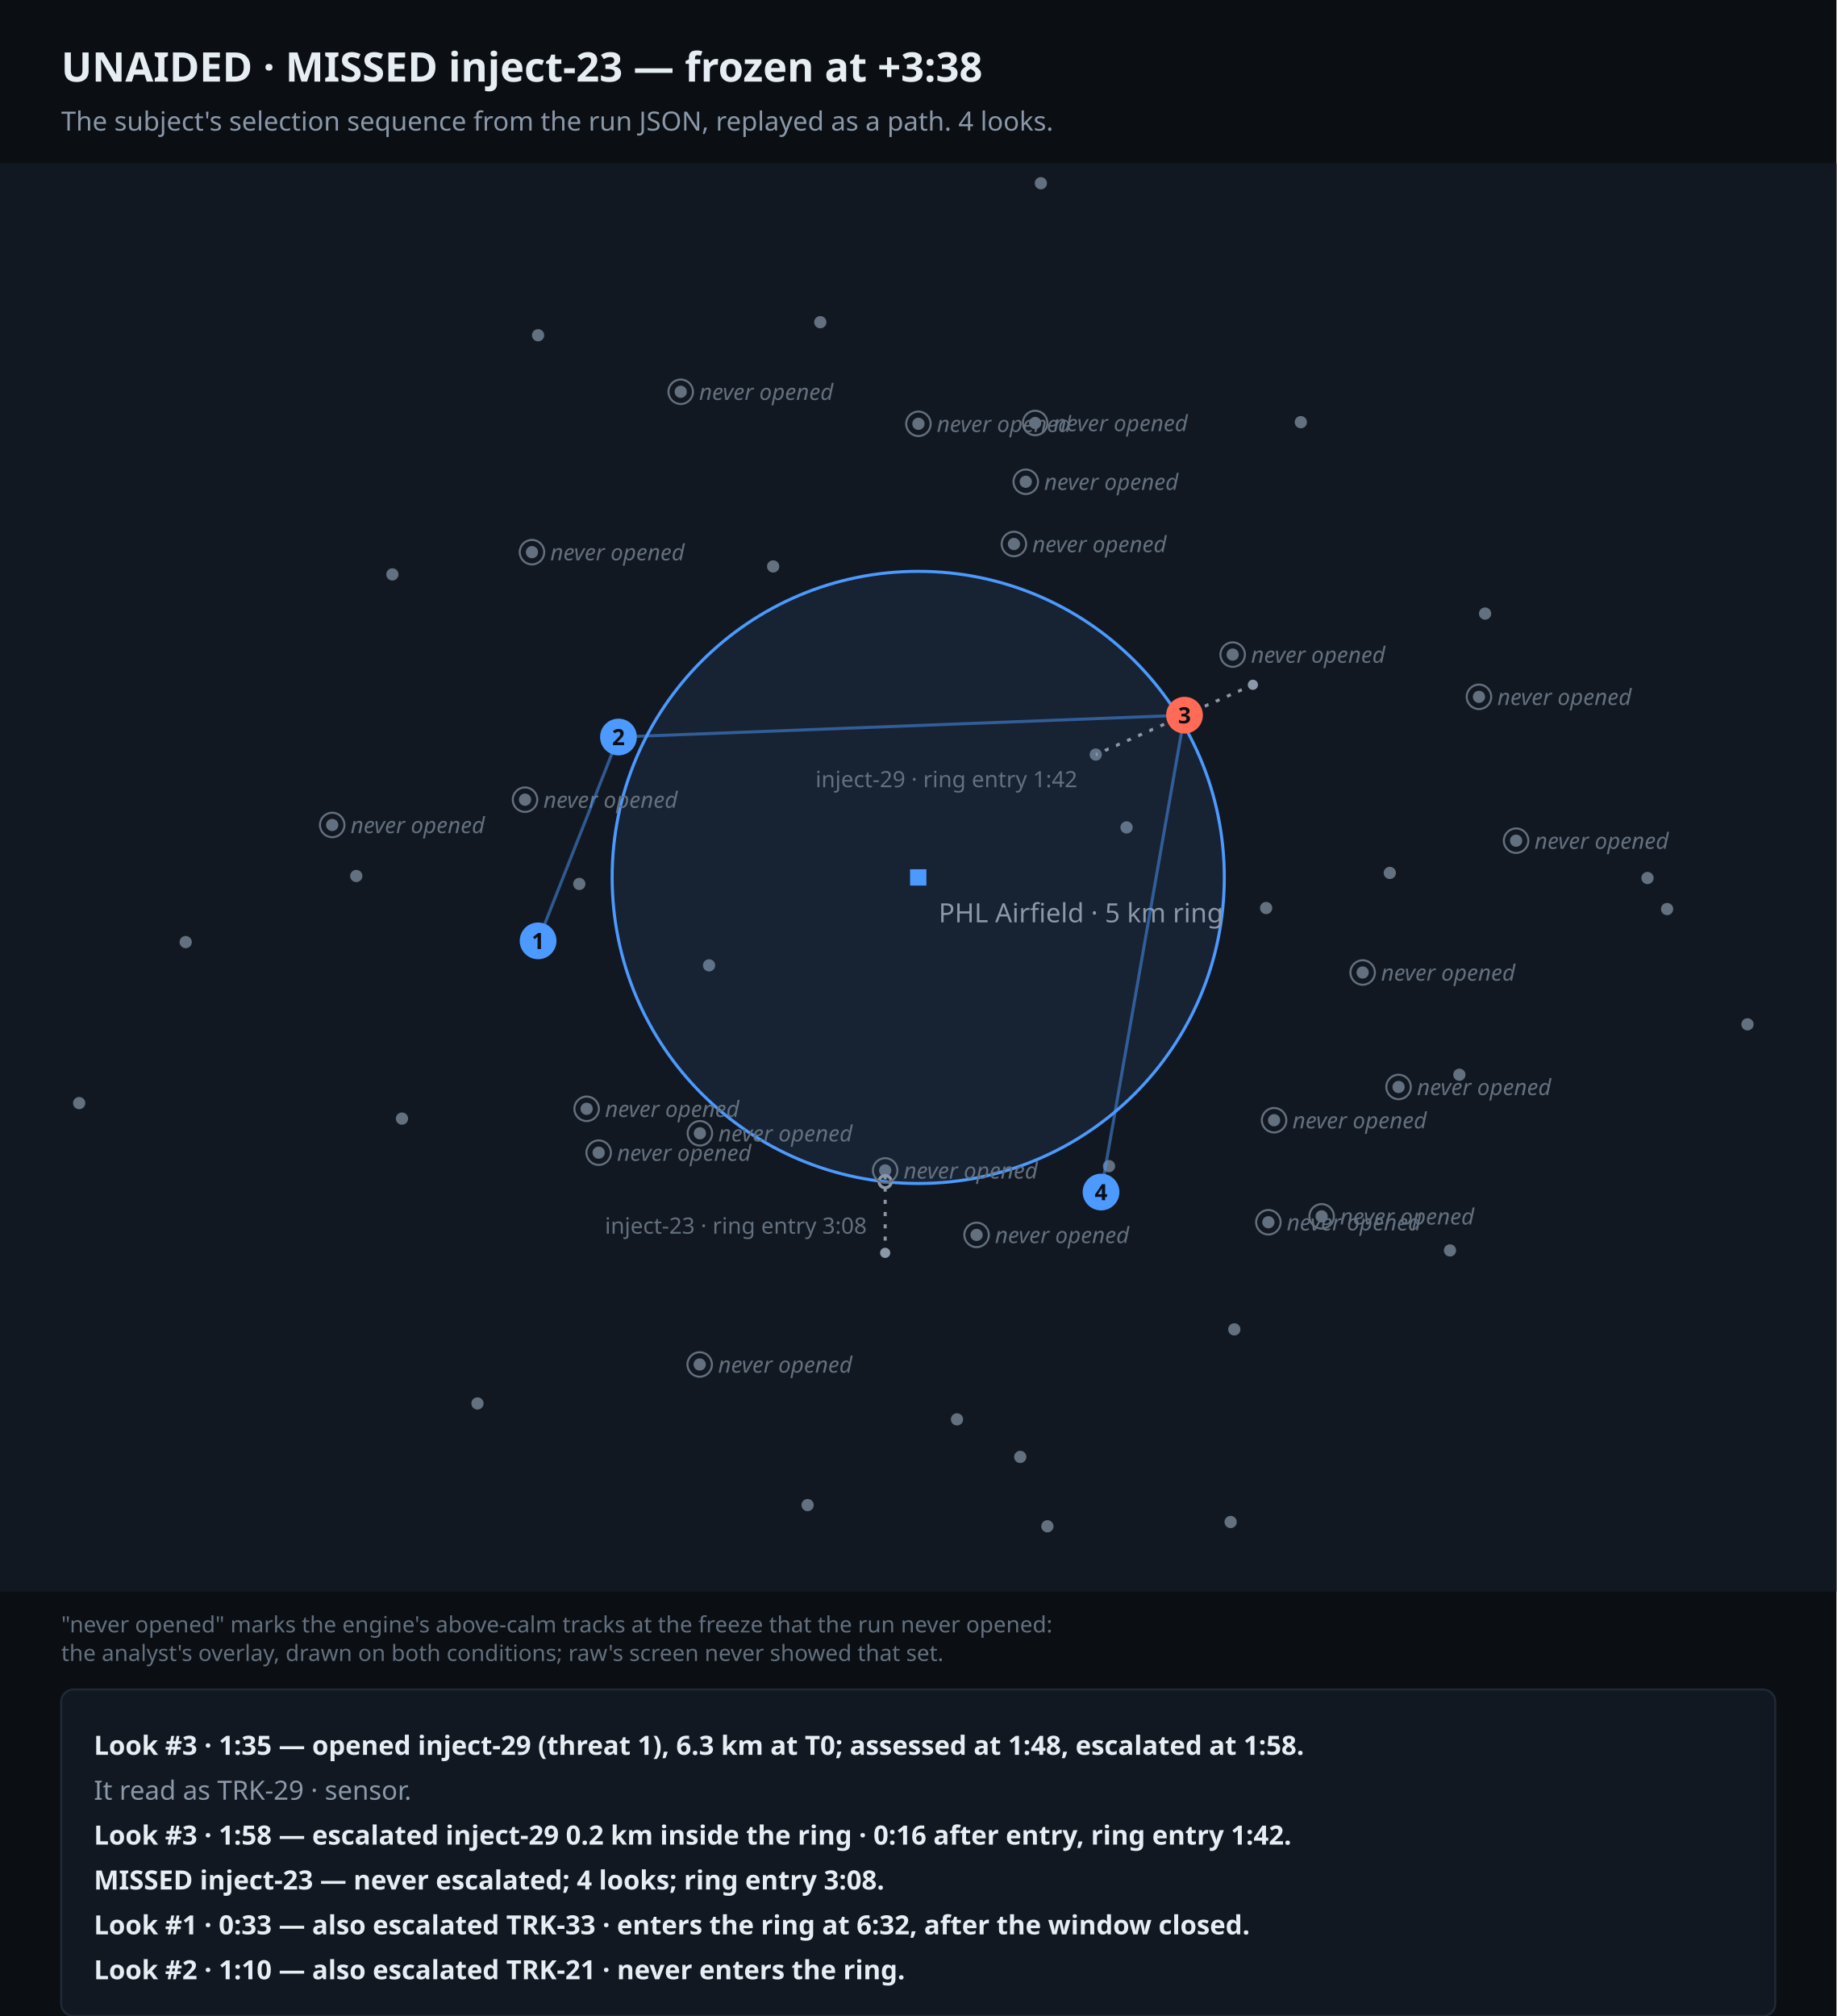
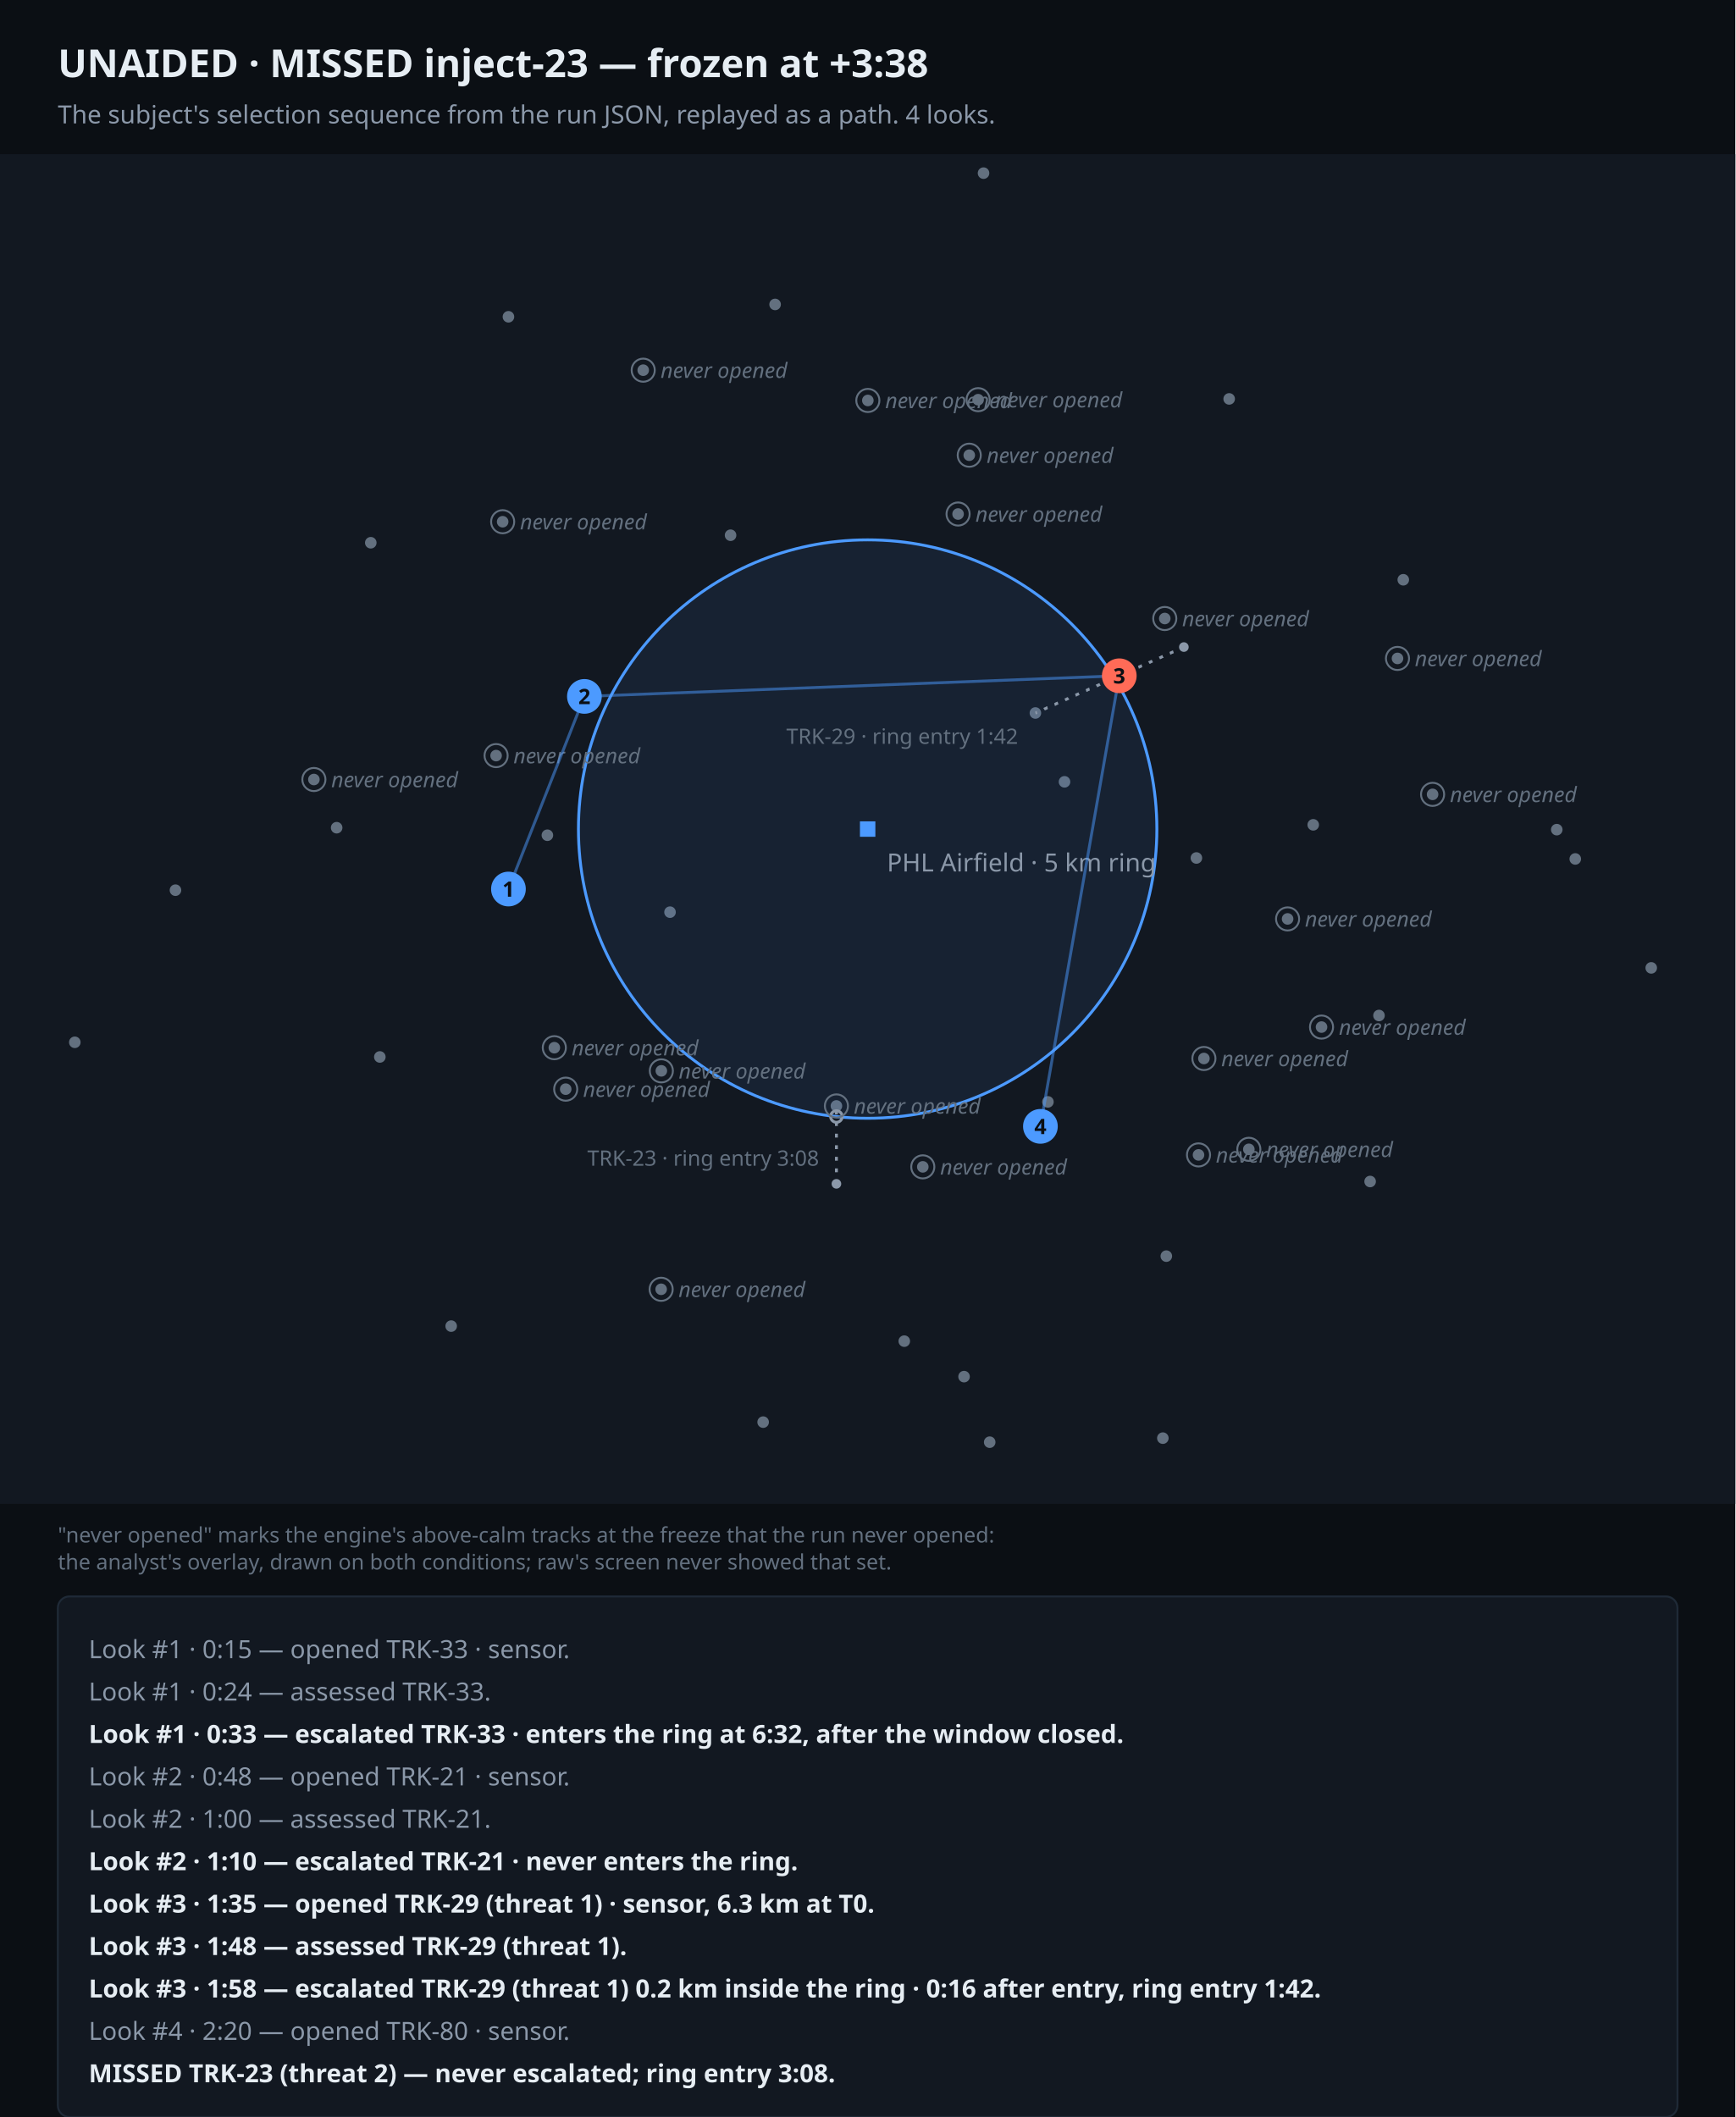
- <svg xmlns="http://www.w3.org/2000/svg" width="900" height="988" viewBox="0 0 900 988" data-subject="S06" data-scenario="03b" data-mode="raw" data-run="1">
-   <rect width="900" height="988" fill="#0b0f14" />
+ <svg xmlns="http://www.w3.org/2000/svg" width="900" height="1098" viewBox="0 0 900 1098" data-subject="S06" data-scenario="03b" data-mode="raw" data-run="1">
+   <rect width="900" height="1098" fill="#0b0f14" />
  <text x="30" y="40" font-family="system-ui, sans-serif" class="title" font-size="20" font-weight="700" fill="#e6edf3">UNAIDED · MISSED inject-23 — frozen at +3:38</text>
  <text x="30" y="64" font-family="system-ui, sans-serif" class="subtitle" font-size="13" fill="#8b98a9">The subject's selection sequence from the run JSON, replayed as a path. 4 looks.</text>
  <defs>
    <clipPath id="panel">
      <rect x="0" y="0" width="900" height="700" />
    </clipPath>
  </defs>
  <g class="map" transform="translate(0 80)" clip-path="url(#panel)">
    <rect width="900" height="700" fill="#121821" />
    <circle class="track" data-id="adsb-a3a178" cx="552.1" cy="325.5" r="3" fill="#63707f" />
    <circle class="track" data-id="adsb-a57cb7" cx="513.3" cy="668" r="3" fill="#63707f" />
    <circle class="track" data-id="adsb-a7c7f2" cx="817" cy="365.5" r="3" fill="#63707f" />
    <circle class="track" data-id="adsb-a895b0" cx="603.1" cy="665.9" r="3" fill="#63707f" />
    <circle class="track" data-id="adsb-a97c9a" cx="347.5" cy="393.1" r="3" fill="#63707f" />
    <circle class="track" data-id="inject-124" cx="378.9" cy="197.6" r="3" fill="#63707f" />
    <circle class="track" data-id="inject-125" cx="620.5" cy="365" r="3" fill="#63707f" />
    <circle class="track" data-id="inject-127" cx="604.9" cy="571.5" r="3" fill="#63707f" />
    <circle class="track" data-id="inject-128" cx="500" cy="634" r="3" fill="#63707f" />
    <circle class="track" data-id="inject-129" cx="395.8" cy="657.6" r="3" fill="#63707f" />
    <circle class="track" data-id="inject-13" cx="496.9" cy="186.6" r="3" fill="#63707f" />
    <circle class="track" data-id="inject-130" cx="234" cy="607.8" r="3" fill="#63707f" />
    <circle class="track" data-id="inject-131" cx="197" cy="468.2" r="3" fill="#63707f" />
    <circle class="track" data-id="inject-132" cx="91" cy="381.7" r="3" fill="#63707f" />
    <circle class="track" data-id="inject-133" cx="192.3" cy="201.5" r="3" fill="#63707f" />
    <circle class="track" data-id="inject-134" cx="263.7" cy="84.3" r="3" fill="#63707f" />
    <circle class="track" data-id="inject-135" cx="402" cy="77.9" r="3" fill="#63707f" />
    <circle class="track" data-id="inject-136" cx="510.1" cy="9.8" r="3" fill="#63707f" />
    <circle class="track" data-id="inject-137" cx="637.5" cy="126.9" r="3" fill="#63707f" />
    <circle class="track" data-id="inject-138" cx="727.8" cy="220.7" r="3" fill="#63707f" />
    <circle class="track" data-id="inject-139" cx="807.4" cy="350.3" r="3" fill="#63707f" />
    <circle class="track" data-id="inject-140" cx="715.2" cy="446.7" r="3" fill="#63707f" />
    <circle class="track" data-id="inject-141" cx="710.6" cy="532.8" r="3" fill="#63707f" />
    <circle class="track" data-id="inject-142" cx="681.1" cy="347.8" r="3" fill="#63707f" />
    <circle class="track" data-id="inject-143" cx="38.8" cy="460.6" r="3" fill="#63707f" />
    <circle class="track" data-id="inject-144" cx="478.6" cy="525.2" r="3" fill="#63707f" />
    <circle class="track" data-id="inject-145" cx="174.6" cy="349.3" r="3" fill="#63707f" />
    <circle class="track" data-id="inject-146" cx="856.4" cy="422" r="3" fill="#63707f" />
    <circle class="track" data-id="inject-147" cx="469" cy="615.6" r="3" fill="#63707f" />
    <circle class="track" data-id="inject-19" cx="685.4" cy="452.7" r="3" fill="#63707f" />
    <circle class="track" data-id="inject-21" cx="303.2" cy="281" r="3" fill="#63707f" />
    <circle class="track" data-id="inject-23" cx="433.8" cy="493.6" r="3" fill="#63707f" />
    <circle class="track" data-id="inject-24" cx="333.6" cy="112" r="3" fill="#63707f" />
    <circle class="track" data-id="inject-26" cx="287.5" cy="463.4" r="3" fill="#63707f" />
    <circle class="track" data-id="inject-27" cx="743" cy="332" r="3" fill="#63707f" />
    <circle class="track" data-id="inject-29" cx="537" cy="289.8" r="3" fill="#63707f" />
    <circle class="track" data-id="inject-33" cx="283.9" cy="353.2" r="3" fill="#63707f" />
    <circle class="track" data-id="inject-37" cx="624.4" cy="469" r="3" fill="#63707f" />
    <circle class="track" data-id="inject-49" cx="647.7" cy="516.1" r="3" fill="#63707f" />
    <circle class="track" data-id="inject-51" cx="450.1" cy="127.7" r="3" fill="#63707f" />
    <circle class="track" data-id="inject-68" cx="724.8" cy="261.5" r="3" fill="#63707f" />
    <circle class="track" data-id="inject-70" cx="342.9" cy="588.7" r="3" fill="#63707f" />
    <circle class="track" data-id="inject-73" cx="293.4" cy="484.9" r="3" fill="#63707f" />
    <circle class="track" data-id="inject-79" cx="502.7" cy="156.1" r="3" fill="#63707f" />
    <circle class="track" data-id="inject-80" cx="543.5" cy="491.5" r="3" fill="#63707f" />
    <circle class="track" data-id="inject-82" cx="257.3" cy="311.9" r="3" fill="#63707f" />
    <circle class="track" data-id="inject-83" cx="507.3" cy="127.3" r="3" fill="#63707f" />
    <circle class="track" data-id="inject-87" cx="162.8" cy="324.3" r="3" fill="#63707f" />
    <circle class="track" data-id="inject-89" cx="260.7" cy="190.6" r="3" fill="#63707f" />
    <circle class="track" data-id="inject-95" cx="343" cy="475.4" r="3" fill="#63707f" />
    <circle class="track" data-id="inject-96" cx="667.8" cy="396.6" r="3" fill="#63707f" />
    <circle class="track" data-id="inject-98" cx="621.6" cy="519" r="3" fill="#63707f" />
    <circle class="track" data-id="inject-99" cx="604.1" cy="240.8" r="3" fill="#63707f" />
    <circle class="ring" cx="450" cy="350" r="150" fill="#4c9aff" fill-opacity="0.08" stroke="#4c9aff" stroke-width="1.5" />
    <rect x="446" y="346" width="8" height="8" fill="#4c9aff" />
    <text x="460" y="372" font-family="system-ui, sans-serif" font-size="13" fill="#8b98a9">PHL Airfield · 5 km ring</text>
    <polyline points="614,255.6 613.7,255.8 613.3,255.9 613,256.1 612.6,256.3 612.2,256.4 611.9,256.6 611.6,256.7 611.2,256.9 610.8,257 610.5,257.2 610.1,257.4 609.8,257.5 609.4,257.7 609.1,257.8 608.7,258 608.4,258.1 608,258.3 607.7,258.4 607.3,258.6 606.9,258.8 606.6,258.9 606.2,259.1 605.9,259.2 605.5,259.4 605.2,259.5 604.8,259.7 604.5,259.9 604.1,260 603.8,260.2 603.4,260.3 603.1,260.5 602.7,260.6 602.3,260.8 602,261 601.7,261.1 601.3,261.3 600.9,261.4 600.6,261.6 600.2,261.7 599.9,261.9 599.5,262.1 599.2,262.2 598.8,262.4 598.5,262.5 598.1,262.7 597.8,262.8 597.4,263 597.1,263.1 596.7,263.3 596.4,263.5 596,263.6 595.7,263.8 595.3,263.9 594.9,264.1 594.6,264.2 594.2,264.4 593.9,264.6 593.5,264.7 593.2,264.9 592.8,265 592.5,265.2 592.1,265.3 591.8,265.5 591.4,265.7 591,265.8 590.7,266 590.4,266.1 590,266.3 589.6,266.4 589.3,266.6 588.9,266.7 588.6,266.9 588.2,267.1 587.9,267.2 587.5,267.4 587.2,267.5 586.8,267.7 586.5,267.8 586.1,268 585.8,268.2 585.4,268.3 585,268.5 584.7,268.6 584.4,268.8 584,268.9 583.6,269.1 583.3,269.3 582.9,269.4 582.6,269.6 582.2,269.7 581.9,269.9 581.5,270 581.2,270.2 580.8,270.4 580.5,270.5 580.1,270.7 579.8,270.9 579.4,271 579.1,271.2 578.7,271.3 578.3,271.5 578,271.6 577.6,271.8 577.3,271.9 576.9,272.1 576.6,272.3 576.2,272.4 575.9,272.6 575.5,272.7 575.2,272.9 574.8,273 574.5,273.2 574.1,273.4 573.7,273.5 573.4,273.7 573.1,273.8 572.7,274 572.3,274.1 572,274.3 571.6,274.5 571.3,274.6 570.9,274.8 570.6,274.9 570.2,275.1 569.9,275.2 569.5,275.4 569.2,275.6 568.8,275.7 568.5,275.9 568.1,276 567.7,276.2 567.4,276.3 567.1,276.5 566.7,276.6 566.3,276.8 566,277 565.6,277.1 565.3,277.3 564.9,277.4 564.6,277.6 564.2,277.7 563.9,277.9 563.5,278.1 563.2,278.2 562.8,278.4 562.5,278.5 562.1,278.7 561.7,278.8 561.4,279 561,279.2 560.7,279.3 560.3,279.5 560,279.6 559.6,279.8 559.3,279.9 558.9,280.1 558.6,280.2 558.2,280.4 557.9,280.6 557.5,280.7 557.2,280.9 556.8,281 556.4,281.2 556.1,281.3 555.8,281.5 555.4,281.7 555,281.8 554.7,282 554.3,282.1 554,282.3 553.6,282.4 553.3,282.6 552.9,282.8 552.6,282.9 552.2,283.1 551.9,283.2 551.5,283.4 551.2,283.5 550.8,283.7 550.4,283.9 550.1,284 549.8,284.2 549.4,284.3 549,284.5 548.7,284.6 548.3,284.8 548,284.9 547.6,285.1 547.3,285.3 546.9,285.4 546.6,285.6 546.2,285.7 545.9,285.9 545.5,286 545.2,286.2 544.8,286.4 544.4,286.5 544.1,286.7 543.7,286.8 543.4,287 543,287.1 542.7,287.3 542.3,287.5 542,287.6 541.6,287.8 541.3,288 540.9,288.1 540.6,288.3 540.2,288.4 539.9,288.6 539.5,288.7 539.1,288.9 538.8,289.1 538.5,289.2 538.1,289.4 537.7,289.5 537.4,289.7 537,289.8" fill="none" class="trail" data-id="inject-29" stroke="#8b98a9" stroke-width="1.5" stroke-dasharray="2 4" />
    <circle class="trail-first" data-id="inject-29" cx="614" cy="255.6" r="2.5" fill="#8b98a9" />
    <circle class="entry" data-id="inject-29" cx="578" cy="271.6" r="3" fill="none" stroke="#8b98a9" stroke-width="1.5" />
    <polyline points="433.8,534 433.8,533.8 433.8,533.6 433.8,533.4 433.8,533.3 433.8,533.1 433.8,532.9 433.8,532.7 433.8,532.5 433.8,532.3 433.8,532.1 433.8,532 433.8,531.8 433.8,531.6 433.8,531.4 433.8,531.2 433.8,531 433.8,530.9 433.8,530.7 433.8,530.5 433.8,530.3 433.8,530.1 433.8,529.9 433.8,529.7 433.8,529.6 433.8,529.4 433.8,529.2 433.8,529 433.8,528.8 433.8,528.6 433.8,528.4 433.8,528.3 433.8,528.1 433.8,527.9 433.8,527.7 433.8,527.5 433.8,527.3 433.8,527.2 433.8,527 433.8,526.8 433.8,526.6 433.8,526.4 433.8,526.2 433.8,526 433.8,525.9 433.8,525.7 433.8,525.5 433.8,525.3 433.8,525.1 433.8,524.9 433.8,524.7 433.8,524.6 433.8,524.4 433.8,524.2 433.8,524 433.8,523.8 433.8,523.6 433.8,523.4 433.8,523.3 433.8,523.1 433.8,522.9 433.8,522.7 433.8,522.5 433.8,522.3 433.8,522.2 433.8,522 433.8,521.8 433.8,521.6 433.8,521.4 433.8,521.2 433.8,521 433.8,520.9 433.8,520.7 433.8,520.5 433.8,520.3 433.8,520.1 433.8,519.9 433.8,519.7 433.8,519.6 433.8,519.4 433.8,519.2 433.8,519 433.8,518.8 433.8,518.6 433.8,518.4 433.8,518.2 433.8,518 433.8,517.9 433.8,517.7 433.8,517.5 433.8,517.3 433.8,517.1 433.8,516.9 433.8,516.8 433.8,516.6 433.8,516.4 433.8,516.2 433.8,516 433.8,515.8 433.8,515.6 433.8,515.5 433.8,515.3 433.8,515.1 433.8,514.9 433.8,514.7 433.8,514.5 433.8,514.3 433.8,514.2 433.8,514 433.8,513.8 433.8,513.6 433.8,513.4 433.8,513.2 433.8,513.1 433.8,512.9 433.8,512.7 433.8,512.5 433.8,512.3 433.8,512.1 433.8,511.9 433.8,511.8 433.8,511.6 433.8,511.4 433.8,511.2 433.8,511 433.8,510.8 433.8,510.6 433.8,510.5 433.8,510.3 433.8,510.1 433.8,509.9 433.8,509.7 433.8,509.5 433.8,509.4 433.8,509.2 433.8,509 433.8,508.8 433.8,508.6 433.8,508.4 433.8,508.2 433.8,508.1 433.8,507.9 433.8,507.7 433.8,507.5 433.8,507.3 433.8,507.1 433.8,506.9 433.8,506.8 433.8,506.6 433.8,506.4 433.8,506.2 433.8,506 433.8,505.8 433.8,505.7 433.8,505.5 433.8,505.3 433.8,505.1 433.8,504.9 433.8,504.7 433.8,504.5 433.8,504.4 433.8,504.2 433.8,504 433.8,503.8 433.8,503.6 433.8,503.4 433.8,503.2 433.8,503.1 433.8,502.9 433.8,502.7 433.8,502.5 433.8,502.3 433.8,502.1 433.8,501.9 433.8,501.8 433.8,501.6 433.8,501.4 433.8,501.2 433.8,501 433.8,500.8 433.8,500.6 433.8,500.4 433.8,500.3 433.8,500.1 433.8,499.9 433.8,499.7 433.8,499.5 433.8,499.3 433.8,499.1 433.8,499 433.8,498.8 433.8,498.6 433.8,498.4 433.8,498.2 433.8,498 433.8,497.8 433.8,497.7 433.8,497.5 433.8,497.3 433.8,497.1 433.8,496.9 433.8,496.7 433.8,496.5 433.8,496.4 433.8,496.2 433.8,496 433.8,495.8 433.8,495.6 433.8,495.4 433.8,495.3 433.8,495.1 433.8,494.9 433.8,494.7 433.8,494.5 433.8,494.3 433.8,494.1 433.8,494 433.8,493.8 433.8,493.6" fill="none" class="trail" data-id="inject-23" stroke="#8b98a9" stroke-width="1.5" stroke-dasharray="2 4" />
    <circle class="trail-first" data-id="inject-23" cx="433.8" cy="534" r="2.5" fill="#8b98a9" />
    <circle class="entry" data-id="inject-23" cx="433.8" cy="499.1" r="3" fill="none" stroke="#8b98a9" stroke-width="1.5" />
    <circle class="never-opened" data-id="inject-23" cx="433.8" cy="493.6" r="6" fill="none" stroke="#63707f" stroke-width="1" />
    <text x="442.8" y="497.6" font-family="system-ui, sans-serif" font-size="11" font-style="italic" fill="#63707f">never opened</text>
    <circle class="never-opened" data-id="inject-95" cx="343" cy="475.4" r="6" fill="none" stroke="#63707f" stroke-width="1" />
    <text x="352" y="479.4" font-family="system-ui, sans-serif" font-size="11" font-style="italic" fill="#63707f">never opened</text>
    <circle class="never-opened" data-id="inject-13" cx="496.9" cy="186.6" r="6" fill="none" stroke="#63707f" stroke-width="1" />
    <text x="505.9" y="190.6" font-family="system-ui, sans-serif" font-size="11" font-style="italic" fill="#63707f">never opened</text>
    <circle class="never-opened" data-id="inject-96" cx="667.8" cy="396.6" r="6" fill="none" stroke="#63707f" stroke-width="1" />
    <text x="676.8" y="400.6" font-family="system-ui, sans-serif" font-size="11" font-style="italic" fill="#63707f">never opened</text>
    <circle class="never-opened" data-id="inject-73" cx="293.4" cy="484.9" r="6" fill="none" stroke="#63707f" stroke-width="1" />
    <text x="302.4" y="488.9" font-family="system-ui, sans-serif" font-size="11" font-style="italic" fill="#63707f">never opened</text>
    <circle class="never-opened" data-id="inject-89" cx="260.7" cy="190.6" r="6" fill="none" stroke="#63707f" stroke-width="1" />
    <text x="269.7" y="194.6" font-family="system-ui, sans-serif" font-size="11" font-style="italic" fill="#63707f">never opened</text>
    <circle class="never-opened" data-id="inject-26" cx="287.5" cy="463.4" r="6" fill="none" stroke="#63707f" stroke-width="1" />
    <text x="296.5" y="467.4" font-family="system-ui, sans-serif" font-size="11" font-style="italic" fill="#63707f">never opened</text>
    <circle class="never-opened" data-id="inject-51" cx="450.1" cy="127.7" r="6" fill="none" stroke="#63707f" stroke-width="1" />
    <text x="459.1" y="131.7" font-family="system-ui, sans-serif" font-size="11" font-style="italic" fill="#63707f">never opened</text>
    <circle class="never-opened" data-id="inject-83" cx="507.3" cy="127.3" r="6" fill="none" stroke="#63707f" stroke-width="1" />
    <text x="516.3" y="131.3" font-family="system-ui, sans-serif" font-size="11" font-style="italic" fill="#63707f">never opened</text>
    <circle class="never-opened" data-id="inject-49" cx="647.7" cy="516.1" r="6" fill="none" stroke="#63707f" stroke-width="1" />
    <text x="656.7" y="520.1" font-family="system-ui, sans-serif" font-size="11" font-style="italic" fill="#63707f">never opened</text>
    <circle class="never-opened" data-id="inject-70" cx="342.9" cy="588.7" r="6" fill="none" stroke="#63707f" stroke-width="1" />
    <text x="351.9" y="592.7" font-family="system-ui, sans-serif" font-size="11" font-style="italic" fill="#63707f">never opened</text>
    <circle class="never-opened" data-id="inject-87" cx="162.8" cy="324.3" r="6" fill="none" stroke="#63707f" stroke-width="1" />
    <text x="171.8" y="328.3" font-family="system-ui, sans-serif" font-size="11" font-style="italic" fill="#63707f">never opened</text>
    <circle class="never-opened" data-id="inject-27" cx="743" cy="332" r="6" fill="none" stroke="#63707f" stroke-width="1" />
    <text x="752" y="336" font-family="system-ui, sans-serif" font-size="11" font-style="italic" fill="#63707f">never opened</text>
    <circle class="never-opened" data-id="inject-19" cx="685.4" cy="452.7" r="6" fill="none" stroke="#63707f" stroke-width="1" />
    <text x="694.4" y="456.7" font-family="system-ui, sans-serif" font-size="11" font-style="italic" fill="#63707f">never opened</text>
    <circle class="never-opened" data-id="inject-99" cx="604.1" cy="240.8" r="6" fill="none" stroke="#63707f" stroke-width="1" />
    <text x="613.1" y="244.8" font-family="system-ui, sans-serif" font-size="11" font-style="italic" fill="#63707f">never opened</text>
    <circle class="never-opened" data-id="inject-144" cx="478.6" cy="525.2" r="6" fill="none" stroke="#63707f" stroke-width="1" />
    <text x="487.6" y="529.2" font-family="system-ui, sans-serif" font-size="11" font-style="italic" fill="#63707f">never opened</text>
    <circle class="never-opened" data-id="inject-82" cx="257.3" cy="311.9" r="6" fill="none" stroke="#63707f" stroke-width="1" />
    <text x="266.3" y="315.9" font-family="system-ui, sans-serif" font-size="11" font-style="italic" fill="#63707f">never opened</text>
    <circle class="never-opened" data-id="inject-79" cx="502.7" cy="156.1" r="6" fill="none" stroke="#63707f" stroke-width="1" />
    <text x="511.7" y="160.1" font-family="system-ui, sans-serif" font-size="11" font-style="italic" fill="#63707f">never opened</text>
    <circle class="never-opened" data-id="inject-37" cx="624.4" cy="469" r="6" fill="none" stroke="#63707f" stroke-width="1" />
    <text x="633.4" y="473" font-family="system-ui, sans-serif" font-size="11" font-style="italic" fill="#63707f">never opened</text>
    <circle class="never-opened" data-id="inject-98" cx="621.6" cy="519" r="6" fill="none" stroke="#63707f" stroke-width="1" />
    <text x="630.6" y="523" font-family="system-ui, sans-serif" font-size="11" font-style="italic" fill="#63707f">never opened</text>
    <circle class="never-opened" data-id="inject-24" cx="333.6" cy="112" r="6" fill="none" stroke="#63707f" stroke-width="1" />
    <text x="342.6" y="116" font-family="system-ui, sans-serif" font-size="11" font-style="italic" fill="#63707f">never opened</text>
    <circle class="never-opened" data-id="inject-68" cx="724.8" cy="261.5" r="6" fill="none" stroke="#63707f" stroke-width="1" />
    <text x="733.8" y="265.5" font-family="system-ui, sans-serif" font-size="11" font-style="italic" fill="#63707f">never opened</text>
    <polyline points="263.7,381.1 303.1,281.2 580.5,270.5 539.6,504.2" fill="none" class="path" stroke="#4c9aff" stroke-opacity="0.5" stroke-width="1.5" />
    <circle class="hop" data-k="1" data-id="inject-33" data-t="15" cx="263.7" cy="381.1" r="9" fill="#4c9aff" />
    <text x="263.7" y="385.1" font-family="system-ui, sans-serif" font-size="11" font-weight="700" text-anchor="middle" fill="#0b0f14">1</text>
    <circle class="hop" data-k="2" data-id="inject-21" data-t="48" cx="303.1" cy="281.2" r="9" fill="#4c9aff" />
    <text x="303.1" y="285.2" font-family="system-ui, sans-serif" font-size="11" font-weight="700" text-anchor="middle" fill="#0b0f14">2</text>
    <circle class="hop" data-k="3" data-id="inject-29" data-t="95" cx="580.5" cy="270.5" r="9" fill="#ff6b57" />
    <text x="580.5" y="274.5" font-family="system-ui, sans-serif" font-size="11" font-weight="700" text-anchor="middle" fill="#0b0f14">3</text>
    <circle class="hop" data-k="4" data-id="inject-80" data-t="140" cx="539.6" cy="504.2" r="9" fill="#4c9aff" />
    <text x="539.6" y="508.2" font-family="system-ui, sans-serif" font-size="11" font-weight="700" text-anchor="middle" fill="#0b0f14">4</text>
-     <text x="528" y="305.8" font-family="system-ui, sans-serif" class="threat-label" data-id="inject-29" font-size="11" text-anchor="end" fill="#63707f">inject-29 · ring entry 1:42</text>
-     <text x="424.8" y="524.6" font-family="system-ui, sans-serif" class="threat-label" data-id="inject-23" font-size="11" text-anchor="end" fill="#63707f">inject-23 · ring entry 3:08</text>
+     <text x="528" y="305.8" font-family="system-ui, sans-serif" class="threat-label" data-id="inject-29" font-size="11" text-anchor="end" fill="#63707f">TRK-29 · ring entry 1:42</text>
+     <text x="424.8" y="524.6" font-family="system-ui, sans-serif" class="threat-label" data-id="inject-23" font-size="11" text-anchor="end" fill="#63707f">TRK-23 · ring entry 3:08</text>
  </g>
  <text x="30" y="800" font-family="system-ui, sans-serif" class="footnote" font-size="11" fill="#63707f">"never opened" marks the engine's above-calm tracks at the freeze that the run never opened:</text>
  <text x="30" y="814" font-family="system-ui, sans-serif" class="footnote" font-size="11" fill="#63707f">the analyst's overlay, drawn on both conditions; raw's screen never showed that set.</text>
-   <rect x="30" y="828" width="840" height="160" rx="6" fill="#121821" stroke="#1f2a37" />
-   <text x="46" y="860" font-family="system-ui, sans-serif" class="caption" font-size="13" font-weight="600" fill="#e6edf3">Look #3 · 1:35 — opened inject-29 (threat 1), 6.3 km at T0; assessed at 1:48, escalated at 1:58.</text>
-   <text x="46" y="882" font-family="system-ui, sans-serif" class="caption" font-size="13" fill="#8b98a9">It read as TRK-29 · sensor.</text>
-   <text x="46" y="904" font-family="system-ui, sans-serif" class="caption" font-size="13" font-weight="600" fill="#e6edf3">Look #3 · 1:58 — escalated inject-29 0.2 km inside the ring · 0:16 after entry, ring entry 1:42.</text>
-   <text x="46" y="926" font-family="system-ui, sans-serif" class="caption" font-size="13" font-weight="600" fill="#e6edf3">MISSED inject-23 — never escalated; 4 looks; ring entry 3:08.</text>
-   <text x="46" y="948" font-family="system-ui, sans-serif" class="caption" font-size="13" font-weight="600" fill="#e6edf3">Look #1 · 0:33 — also escalated TRK-33 · enters the ring at 6:32, after the window closed.</text>
-   <text x="46" y="970" font-family="system-ui, sans-serif" class="caption" font-size="13" font-weight="600" fill="#e6edf3">Look #2 · 1:10 — also escalated TRK-21 · never enters the ring.</text>
+   <rect x="30" y="828" width="840" height="270" rx="6" fill="#121821" stroke="#1f2a37" />
+   <text x="46" y="860" font-family="system-ui, sans-serif" class="caption" font-size="13" fill="#8b98a9">Look #1 · 0:15 — opened TRK-33 · sensor.</text>
+   <text x="46" y="882" font-family="system-ui, sans-serif" class="caption" font-size="13" fill="#8b98a9">Look #1 · 0:24 — assessed TRK-33.</text>
+   <text x="46" y="904" font-family="system-ui, sans-serif" class="caption" font-size="13" font-weight="600" fill="#e6edf3">Look #1 · 0:33 — escalated TRK-33 · enters the ring at 6:32, after the window closed.</text>
+   <text x="46" y="926" font-family="system-ui, sans-serif" class="caption" font-size="13" fill="#8b98a9">Look #2 · 0:48 — opened TRK-21 · sensor.</text>
+   <text x="46" y="948" font-family="system-ui, sans-serif" class="caption" font-size="13" fill="#8b98a9">Look #2 · 1:00 — assessed TRK-21.</text>
+   <text x="46" y="970" font-family="system-ui, sans-serif" class="caption" font-size="13" font-weight="600" fill="#e6edf3">Look #2 · 1:10 — escalated TRK-21 · never enters the ring.</text>
+   <text x="46" y="992" font-family="system-ui, sans-serif" class="caption" font-size="13" font-weight="600" fill="#e6edf3">Look #3 · 1:35 — opened TRK-29 (threat 1) · sensor, 6.3 km at T0.</text>
+   <text x="46" y="1014" font-family="system-ui, sans-serif" class="caption" font-size="13" font-weight="600" fill="#e6edf3">Look #3 · 1:48 — assessed TRK-29 (threat 1).</text>
+   <text x="46" y="1036" font-family="system-ui, sans-serif" class="caption" font-size="13" font-weight="600" fill="#e6edf3">Look #3 · 1:58 — escalated TRK-29 (threat 1) 0.2 km inside the ring · 0:16 after entry, ring entry 1:42.</text>
+   <text x="46" y="1058" font-family="system-ui, sans-serif" class="caption" font-size="13" fill="#8b98a9">Look #4 · 2:20 — opened TRK-80 · sensor.</text>
+   <text x="46" y="1080" font-family="system-ui, sans-serif" class="caption" font-size="13" font-weight="600" fill="#e6edf3">MISSED TRK-23 (threat 2) — never escalated; ring entry 3:08.</text>
</svg>
